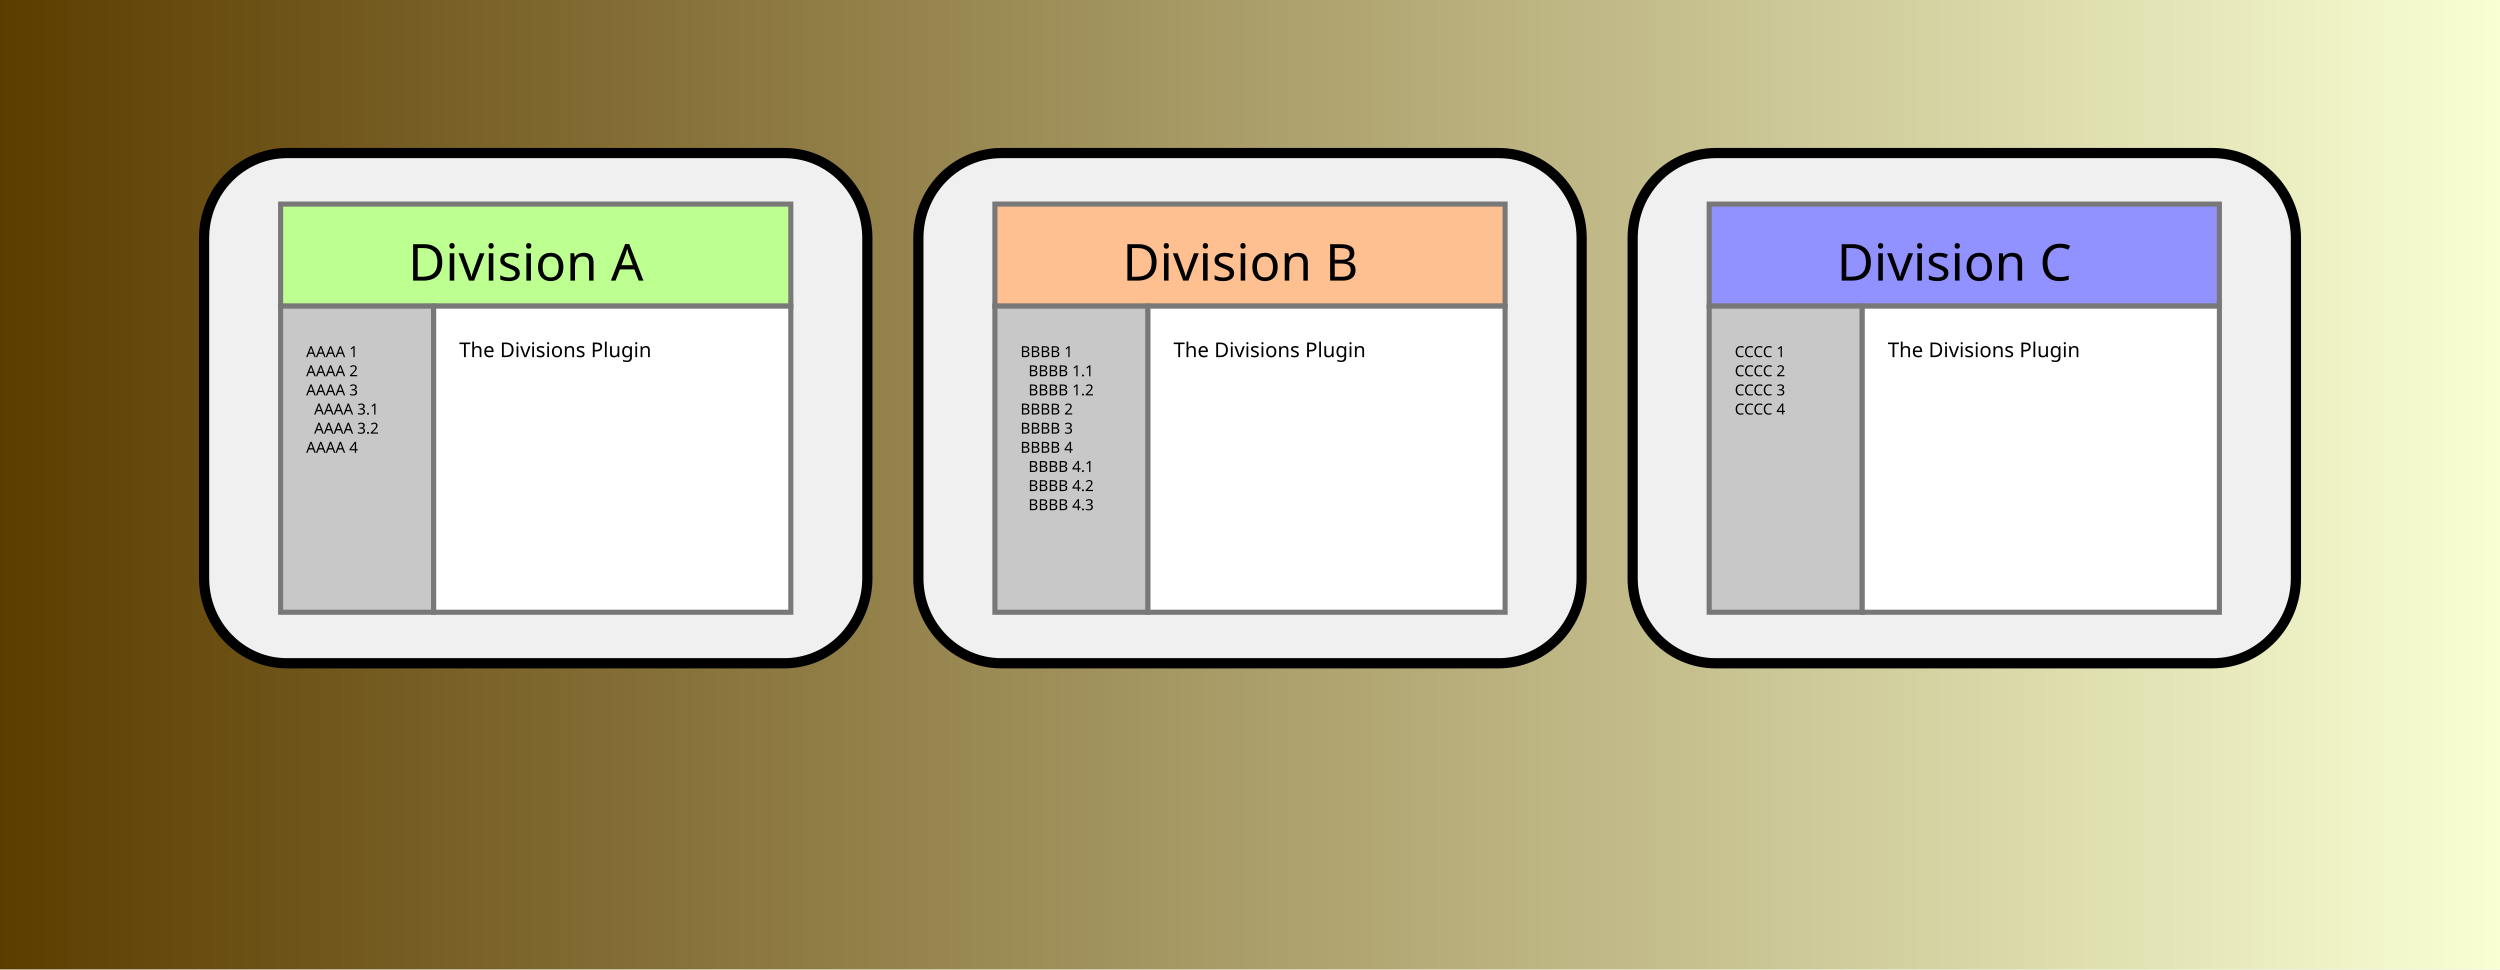
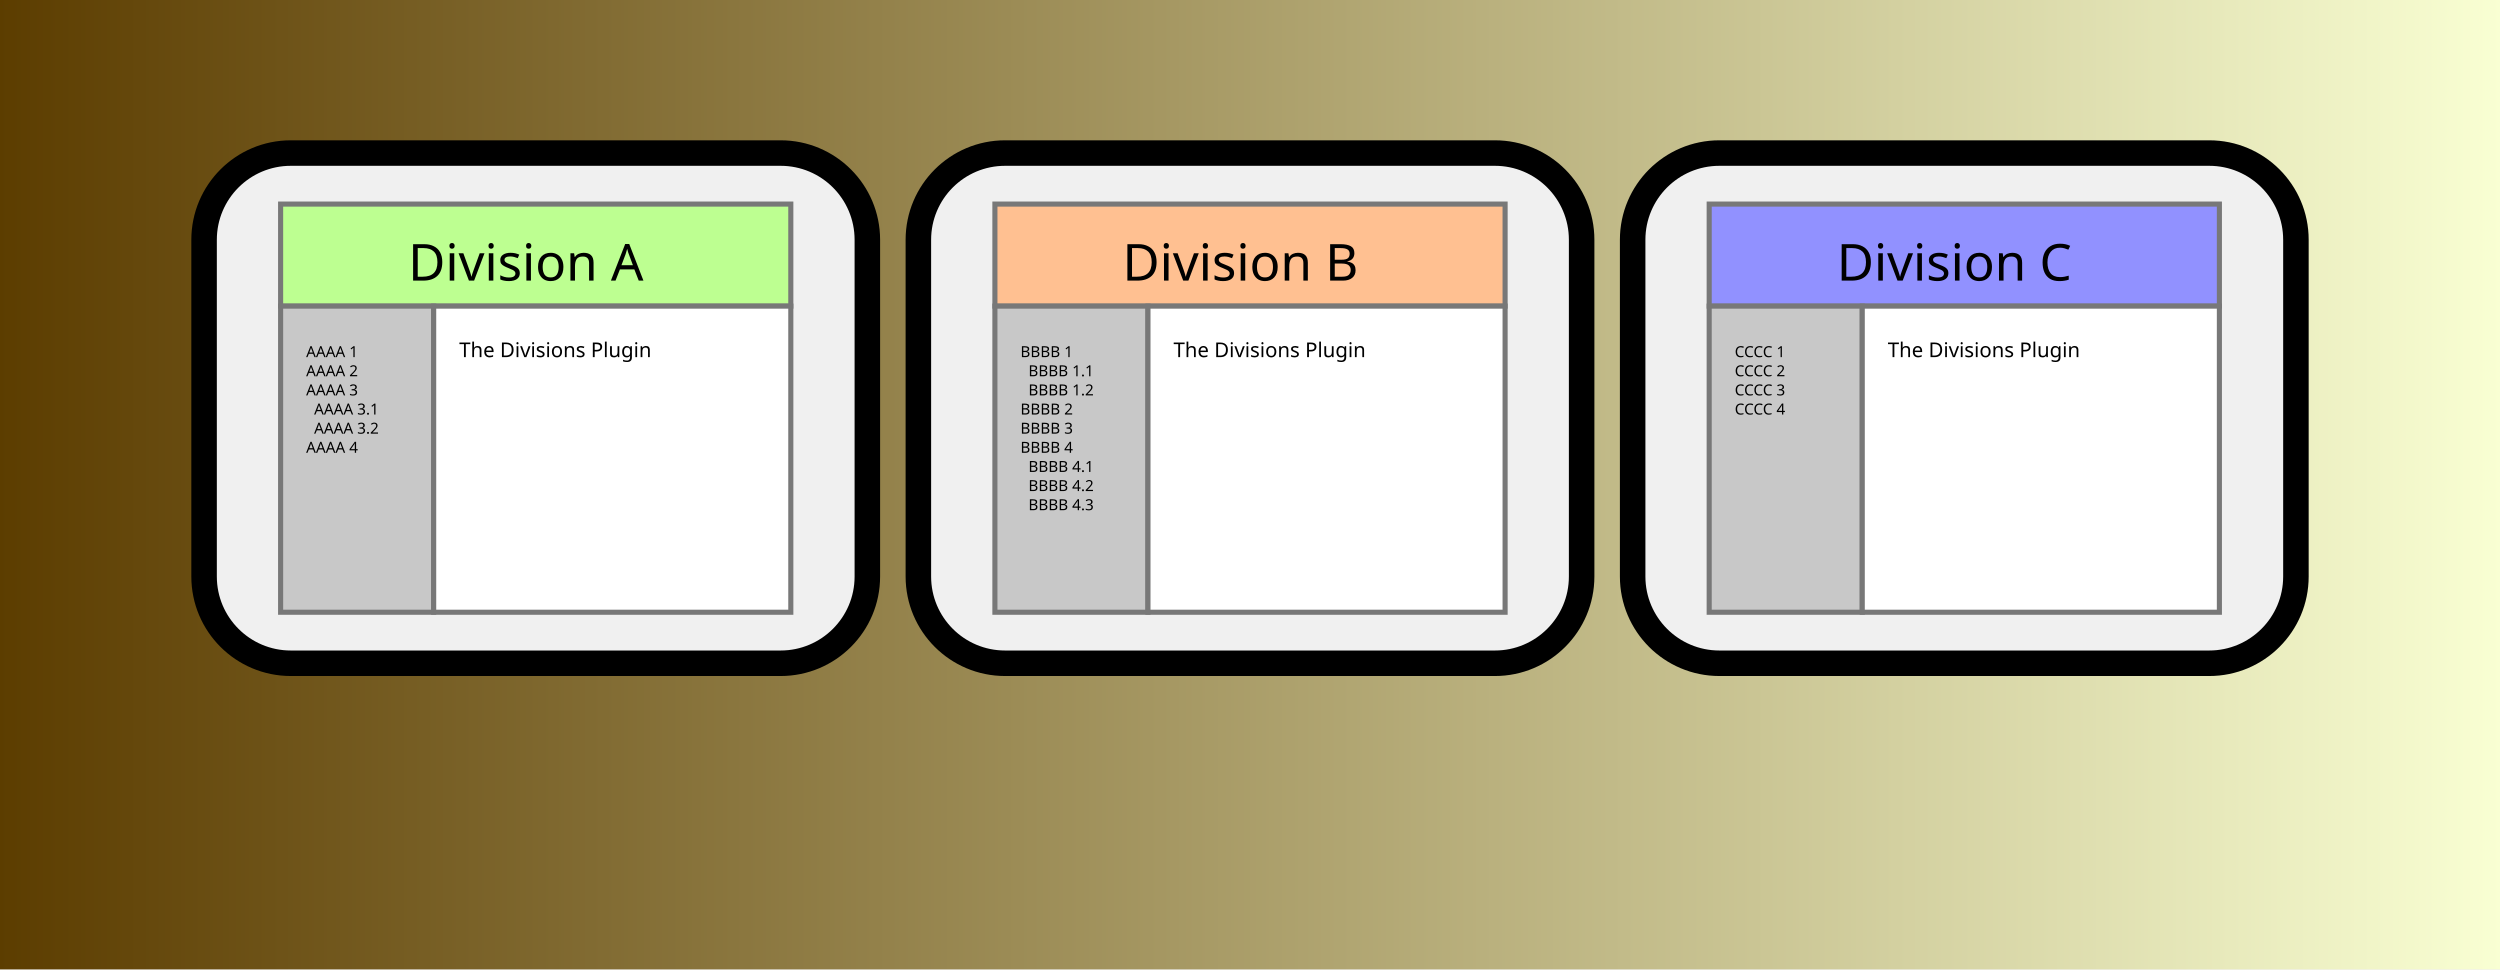
<svg xmlns="http://www.w3.org/2000/svg" xmlns:xlink="http://www.w3.org/1999/xlink" width="490" height="190" id="svg2" version="1.1">
  <defs id="defs4">
    <linearGradient id="linearGradient4388">
      <stop style="stop-color:#5c3d00;stop-opacity:1;" offset="0" id="stop4390" />
      <stop style="stop-color:#f9ffd3;stop-opacity:1;" offset="1" id="stop4392" />
    </linearGradient>
    <linearGradient xlink:href="#linearGradient4388" id="linearGradient4394" x1="9.477" y1="-107.362" x2="500.523" y2="-107.362" gradientUnits="userSpaceOnUse" />
  </defs>
  <g id="layer1" transform="translate(-10,-12.36218)">
    <rect style="fill:url(#linearGradient4394);fill-opacity:1;stroke:none" id="rect4376" width="490" height="190" x="10" y="-202.362" transform="scale(1,-1)" />
    <text xml:space="preserve" style="font-size:40px;font-style:normal;font-weight:normal;line-height:125%;letter-spacing:0px;word-spacing:0px;fill:#000000;fill-opacity:1;stroke:none;font-family:Sans" x="16.704" y="67.513" id="text3786">
      <tspan x="16.704" y="67.513" id="tspan3804" style="font-size:2px;font-style:normal;font-variant:normal;font-weight:normal;font-stretch:normal;text-align:start;line-height:125%;writing-mode:lr-tb;text-anchor:start;font-family:Sans;-inkscape-font-specification:Sans" />
    </text>
    <flowRoot xml:space="preserve" id="flowRoot3814" style="font-size:40px;font-style:normal;font-weight:normal;line-height:125%;letter-spacing:0px;word-spacing:0px;fill:#000000;fill-opacity:1;stroke:none;font-family:Sans">
      <flowRegion id="flowRegion3816">
        <rect id="rect3818" width="60.371" height="63.98" x="753.647" y="-28.073" />
      </flowRegion>
      <flowPara id="flowPara3820" />
    </flowRoot>
    <flowRoot xml:space="preserve" id="flowRoot3822" style="font-size:40px;font-style:normal;font-weight:normal;line-height:125%;letter-spacing:0px;word-spacing:0px;fill:#000000;fill-opacity:1;stroke:none;font-family:Sans">
      <flowRegion id="flowRegion3824">
        <rect id="rect3826" width="60.371" height="54.465" x="186.361" y="8.674" />
      </flowRegion>
      <flowPara id="flowPara3828">Lorem ipsum dolor sit amet, consectetur adipiscing elit. Sed facilisis turpis lorem, iaculis cursus elit suscipit nec. Pellentesque vehicula et ipsum at fringilla. Morbi sodales ultrices neque id tempor. Integer pellentesque urna ut nunc consequat vestibulum. Nulla est augue, bibendum vel eros a, bibendum lacinia nisl. Nunc vehicula laoreet aliquam. Class aptent taciti sociosqu ad litora torquent per conubia nostra, per inceptos himenaeos. Fusce et quam eget velit laoreet egestas sit amet quis est. Nunc dui mauris, tincidunt sed tincidunt in, malesuada eget eros. Sed suscipit, massa et bibendum pretium, nunc nibh fringilla lectus, ut lobortis dolor nisi vitae lectus. Proin fringilla iaculis hendrerit.Etiam suscipit ipsum velit, nec pharetra diam tempor a. Curabitur nulla ligula, venenatis sed arcu ac, ornare bibendum turpis. Phasellus at elementum magna. Quisque pulvinar est at enim feugiat posuere. Quisque tincidunt leo at nisl porta, sit amet elementum magna consectetur. Pellentesque scelerisque eget orci at sagittis. Quisque nunc nulla, fringilla non fermentum et, tempus nec mi. Proin sollicitudin pharetra sem congue interdum. Donec dignissim porta mi, ac accumsan sapien semper sodales. Phasellus eget turpis suscipit, molestie mi vel, gravida lectus. Sed sed nulla sed mauris laoreet feugiat. Suspendisse potenti. Praesent tortor enim, porta in eros eget, commodo condimentum nunc. Vestibulum luctus, odio ut scelerisque volutpat, leo justo imperdiet purus, tristique ultricies dui lacus et erat. Nunc euismod varius massa, id porta velit gravida at.Nulla vehicula mollis vestibulum. Etiam luctus massa tortor, eu mollis ante pretium sit amet. Mauris consequat turpis quis est malesuada pharetra. Donec posuere ullamcorper ipsum eu mollis. Quisque accumsan nisl non consequat sodales. Aliquam dapibus tempor felis id fringilla. Curabitur eu ullamcorper turpis, eget sodales tortor. Ut mattis, libero auctor rhoncus lacinia, sapien nisl pharetra nibh, nec semper justo diam vitae sem. In massa magna, sagittis id porttitor at, tempor a lorem. Proin aliquam ante mauris, ut adipiscing nisl vulputate vitae. Nullam euismod scelerisque malesuada. Pellentesque ultricies quis tellus ac interdum. Mauris ultricies aliquam ante, nec dignissim nisi viverra ut. Aenean molestie vel sapien eu dignissim. Morbi interdum lacus et bibendum consectetur. Pellentesque vel convallis orci.Vestibulum tempor nunc non scelerisque viverra. Sed tincidunt dapibus velit in iaculis. Vivamus porta vulputate turpis ut dignissim. Proin venenatis quam at tortor pretium, sit amet rutrum enim euismod. Integer mattis mauris porta urna mattis commodo. Nam erat lectus, vestibulum in felis ac, mattis fringilla metus. Curabitur in tellus et lorem tincidunt scelerisque. Nullam scelerisque dolor non tortor posuere, id lobortis massa tincidunt. Vestibulum vel elementum diam. Donec laoreet et neque id venenatis.Donec nec pharetra lacus. Nulla sit amet metus sit amet metus tincidunt sodales. Mauris velit magna, tempus auctor nunc eu, viverra pulvinar quam. Nulla quis ligula fringilla, bibendum dolor et, blandit felis. Vestibulum laoreet risus dui, quis auctor felis aliquam sed. Integer placerat augue in venenatis tincidunt. Donec velit sem, iaculis eu auctor id, gravida non diam. Praesent massa orci, eleifend iaculis tortor ut, dictum pellentesque lorem. Fusce facilisis accumsan eros, ut porta erat congue ut. Aliquam erat volutpat. Nunc hendrerit ligula sit amet arcu dictum aliquam. Etiam porta est elit, vel rutrum lacus varius eget. Nulla sit amet euismod erat. Suspendisse justo enim, ullamcorper a turpis vitae, euismod sollicitudin mauris. Aenean convallis justo eget congue pharetra.</flowPara>
      <flowPara id="flowPara3830" />
      <flowPara id="flowPara3832" />
      <flowPara id="flowPara3834" />
      <flowPara id="flowPara3836" />
      <flowPara id="flowPara3838" />
      <flowPara id="flowPara3840" />
      <flowPara id="flowPara3842" />
      <flowPara id="flowPara3844" />
    </flowRoot>
    <flowRoot xml:space="preserve" id="flowRoot3890" style="font-size:40px;font-style:normal;font-weight:normal;line-height:125%;letter-spacing:0px;word-spacing:0px;fill:#000000;fill-opacity:1;stroke:none;font-family:Sans">
      <flowRegion id="flowRegion3892">
        <rect id="rect3894" width="62.011" height="72.838" x="194.236" y="11.955" />
      </flowRegion>
      <flowPara id="flowPara3896">Lorem ipsum dolor sit amet, consectetur adipiscing elit. Sed facilisis turpis lorem, iaculis cursus elit suscipit nec. Pellentesque vehicula et ipsum at fringilla. Morbi sodales ultrices neque id tempor. Integer pellentesque urna ut nunc consequat vestibulum. Nulla est augue, bibendum vel eros a, bibendum lacinia nisl. Nunc vehicula laoreet aliquam. Class aptent taciti sociosqu ad litora torquent per conubia nostra, per inceptos himenaeos. Fusce et quam eget velit laoreet egestas sit amet quis est. Nunc dui mauris, tincidunt sed tincidunt in, malesuada eget eros. Sed suscipit, massa et bibendum pretium, nunc nibh fringilla lectus, ut lobortis dolor nisi vitae lectus. Proin fringilla iaculis hendrerit.Etiam suscipit ipsum velit, nec pharetra diam tempor a. Curabitur nulla ligula, venenatis sed arcu ac, ornare bibendum turpis. Phasellus at elementum magna. Quisque pulvinar est at enim feugiat posuere. Quisque tincidunt leo at nisl porta, sit amet elementum magna consectetur. Pellentesque scelerisque eget orci at sagittis. Quisque nunc nulla, fringilla non fermentum et, tempus nec mi. Proin sollicitudin pharetra sem congue interdum. Donec dignissim porta mi, ac accumsan sapien semper sodales. Phasellus eget turpis suscipit, molestie mi vel, gravida lectus. Sed sed nulla sed mauris laoreet feugiat. Suspendisse potenti. Praesent tortor enim, porta in eros eget, commodo condimentum nunc. Vestibulum luctus, odio ut scelerisque volutpat, leo justo imperdiet purus, tristique ultricies dui lacus et erat. Nunc euismod varius massa, id porta velit gravida at.Nulla vehicula mollis vestibulum. Etiam luctus massa tortor, eu mollis ante pretium sit amet. Mauris consequat turpis quis est malesuada pharetra. Donec posuere ullamcorper ipsum eu mollis. Quisque accumsan nisl non consequat sodales. Aliquam dapibus tempor felis id fringilla. Curabitur eu ullamcorper turpis, eget sodales tortor. Ut mattis, libero auctor rhoncus lacinia, sapien nisl pharetra nibh, nec semper justo diam vitae sem. In massa magna, sagittis id porttitor at, tempor a lorem. Proin aliquam ante mauris, ut adipiscing nisl vulputate vitae. Nullam euismod scelerisque malesuada. Pellentesque ultricies quis tellus ac interdum. Mauris ultricies aliquam ante, nec dignissim nisi viverra ut. Aenean molestie vel sapien eu dignissim. Morbi interdum lacus et bibendum consectetur. Pellentesque vel convallis orci.Vestibulum tempor nunc non scelerisque viverra. Sed tincidunt dapibus velit in iaculis. Vivamus porta vulputate turpis ut dignissim. Proin venenatis quam at tortor pretium, sit amet rutrum enim euismod. Integer mattis mauris porta urna mattis commodo. Nam erat lectus, vestibulum in felis ac, mattis fringilla metus. Curabitur in tellus et lorem tincidunt scelerisque. Nullam scelerisque dolor non tortor posuere, id lobortis massa tincidunt. Vestibulum vel elementum diam. Donec laoreet et neque id venenatis.Donec nec pharetra lacus. Nulla sit amet metus sit amet metus tincidunt sodales. Mauris velit magna, tempus auctor nunc eu, viverra pulvinar quam. Nulla quis ligula fringilla, bibendum dolor et, blandit felis. Vestibulum laoreet risus dui, quis auctor felis aliquam sed. Integer placerat augue in venenatis tincidunt. Donec velit sem, iaculis eu auctor id, gravida non diam. Praesent massa orci, eleifend iaculis tortor ut, dictum pellentesque lorem. Fusce facilisis accumsan eros, ut porta erat congue ut. Aliquam erat volutpat. Nunc hendrerit ligula sit amet arcu dictum aliquam. Etiam porta est elit, vel rutrum lacus varius eget. Nulla sit amet euismod erat. Suspendisse justo enim, ullamcorper a turpis vitae, euismod sollicitudin mauris. Aenean convallis justo eget congue pharetra.</flowPara>
      <flowPara id="flowPara3898" />
      <flowPara id="flowPara3900" />
      <flowPara id="flowPara3902" />
      <flowPara id="flowPara3904" />
      <flowPara id="flowPara3906" />
      <flowPara id="flowPara3908" />
      <flowPara id="flowPara3910" />
      <flowPara id="flowPara3912" />
    </flowRoot>
    <flowRoot xml:space="preserve" id="flowRoot3914" style="font-size:2px;font-style:normal;font-variant:normal;font-weight:normal;font-stretch:normal;text-align:start;line-height:125%;letter-spacing:0px;word-spacing:0px;writing-mode:lr-tb;text-anchor:start;fill:#000000;fill-opacity:1;stroke:none;font-family:Sans;-inkscape-font-specification:Sans">
      <flowRegion id="flowRegion3916">
        <rect id="rect3918" width="82.025" height="77.104" x="197.189" y="26.719" style="font-size:2px;font-style:normal;font-variant:normal;font-weight:normal;font-stretch:normal;text-align:start;line-height:125%;writing-mode:lr-tb;text-anchor:start;font-family:Sans;-inkscape-font-specification:Sans" />
      </flowRegion>
      <flowPara id="flowPara3936" />
    </flowRoot>
    <g id="g4046">
-       <rect ry="16.667" rx="16.25" y="42.362" x="50" height="100" width="130" id="rect2987" style="fill:#f0f0f0;fill-opacity:1;stroke:#000000;stroke-width:2;stroke-miterlimit:4;stroke-opacity:1;stroke-dasharray:none" />
+       <rect ry="17" rx="17" y="42.362" x="50" height="100" width="130" id="rect2987" style="fill:#f0f0f0;fill-opacity:1;stroke:#000000;stroke-width:5;stroke-miterlimit:4;stroke-opacity:1;stroke-dasharray:none" />
      <rect y="52.362" x="65" height="20" width="100" id="rect3757" style="fill:#bdff91;fill-opacity:1;stroke:#787878;stroke-width:1;stroke-miterlimit:4;stroke-opacity:1;stroke-dasharray:none" />
      <rect y="72.362" x="65" height="60" width="30" id="rect3759" style="fill:#c8c8c8;fill-opacity:1;stroke:#787878;stroke-width:1;stroke-miterlimit:4;stroke-opacity:1;stroke-dasharray:none" />
      <rect y="72.362" x="95" height="60" width="70" id="rect3761" style="fill:#ffffff;fill-opacity:1;stroke:#787878;stroke-width:1;stroke-miterlimit:4;stroke-opacity:1;stroke-dasharray:none" />
      <text id="text3782" y="82.362" x="100" style="font-size:40px;font-style:normal;font-weight:normal;line-height:125%;letter-spacing:0px;word-spacing:0px;fill:#000000;fill-opacity:1;stroke:none;font-family:Sans" xml:space="preserve">
        <tspan style="font-size:4px;font-style:normal;font-variant:normal;font-weight:normal;font-stretch:normal;text-align:start;line-height:125%;writing-mode:lr-tb;text-anchor:start;font-family:Sans;-inkscape-font-specification:Sans" y="82.362" x="100" id="tspan3784">The Divisions Plugin</tspan>
      </text>
      <flowRoot transform="translate(-92.59375,62.58743)" style="font-size:2px;font-style:normal;font-variant:normal;font-weight:normal;font-stretch:normal;text-align:start;line-height:125%;letter-spacing:0px;word-spacing:0px;writing-mode:lr-tb;text-anchor:start;fill:#000000;fill-opacity:1;stroke:none;font-family:Sans;-inkscape-font-specification:Sans" id="flowRoot3982" xml:space="preserve">
        <flowRegion id="flowRegion3984">
          <rect style="font-size:2px;font-style:normal;font-variant:normal;font-weight:normal;font-stretch:normal;text-align:start;line-height:125%;writing-mode:lr-tb;text-anchor:start;font-family:Sans;-inkscape-font-specification:Sans" y="22.782" x="192.595" height="41.993" width="59.999" id="rect3986" />
        </flowRegion>
        <flowPara id="flowPara4012">Lorem ipsum dolor sit amet, consectetur adipiscing elit. Maecenas porttitor ultricies urna eu mattis. In non ipsum ac massa hendrerit tempor at sed libero. Aenean et purus nulla. Donec sagittis mauris enim, sit amet ornare velit rutrum sed. Fusce at vehicula lorem. Proin ac dignissim elit. Duis odio lectus, tempus vel justo eget, rutrum malesuada magna.</flowPara>
        <flowPara id="flowPara4014" />
        <flowPara id="flowPara4016">Nullam vitae pellentesque risus. Etiam porttitor dui urna, et tincidunt sapien congue ut. Integer suscipit mauris eu risus eleifend mollis. Ut porta, velit eu aliquam lobortis, lacus dolor porttitor lectus, et ultrices arcu mauris ut metus. Donec sagittis odio ut mauris tempus bibendum. Aenean ac sem sed est tempor euismod vitae sit amet metus. Ut eu massa at ante auctor pharetra. Lorem ipsum dolor sit amet, consectetur adipiscing elit. Sed laoreet nisi est, et blandit metus porttitor ut. Vestibulum sed arcu malesuada, fermentum mi eget, volutpat ante.</flowPara>
        <flowPara id="flowPara4018" />
        <flowPara id="flowPara4020">Phasellus pulvinar ante lorem. Fusce et odio tempor, luctus massa nec, semper lectus. Donec pharetra lorem libero, sit amet accumsan orci sollicitudin ac. Phasellus neque ligula, lobortis gravida elementum vitae, aliquam vel est. Curabitur in dolor ac arcu cursus iaculis. Nam quis eleifend purus. Suspendisse potenti.</flowPara>
      </flowRoot>
      <text id="text4022" y="67.362" x="90" style="font-size:40px;font-style:normal;font-weight:normal;line-height:125%;letter-spacing:0px;word-spacing:0px;fill:#000000;fill-opacity:1;stroke:none;font-family:Sans" xml:space="preserve">
        <tspan style="font-size:10px;font-style:normal;font-variant:normal;font-weight:normal;font-stretch:normal;text-align:start;line-height:125%;writing-mode:lr-tb;text-anchor:start;font-family:Sans;-inkscape-font-specification:Sans" y="67.362" x="90" id="tspan4024">Division A</tspan>
      </text>
      <text id="text4028" y="82.362" x="70" style="font-size:40px;font-style:normal;font-weight:normal;line-height:125%;letter-spacing:0px;word-spacing:0px;fill:#000000;fill-opacity:1;stroke:none;font-family:Sans" xml:space="preserve">
        <tspan id="tspan4032" style="font-size:3px;font-style:normal;font-variant:normal;font-weight:normal;font-stretch:normal;text-align:start;line-height:125%;writing-mode:lr-tb;text-anchor:start;font-family:Sans;-inkscape-font-specification:Sans" y="82.362" x="70">AAAA 1</tspan>
        <tspan id="tspan4036" style="font-size:3px;font-style:normal;font-variant:normal;font-weight:normal;font-stretch:normal;text-align:start;line-height:125%;writing-mode:lr-tb;text-anchor:start;font-family:Sans;-inkscape-font-specification:Sans" y="86.112" x="70">AAAA 2</tspan>
        <tspan id="tspan4038" style="font-size:3px;font-style:normal;font-variant:normal;font-weight:normal;font-stretch:normal;text-align:start;line-height:125%;writing-mode:lr-tb;text-anchor:start;font-family:Sans;-inkscape-font-specification:Sans" y="89.862" x="70">AAAA 3</tspan>
        <tspan id="tspan4040" style="font-size:3px;font-style:normal;font-variant:normal;font-weight:normal;font-stretch:normal;text-align:start;line-height:125%;writing-mode:lr-tb;text-anchor:start;font-family:Sans;-inkscape-font-specification:Sans" y="93.612" x="70">  AAAA 3.1</tspan>
        <tspan id="tspan4042" style="font-size:3px;font-style:normal;font-variant:normal;font-weight:normal;font-stretch:normal;text-align:start;line-height:125%;writing-mode:lr-tb;text-anchor:start;font-family:Sans;-inkscape-font-specification:Sans" y="97.362" x="70">  AAAA 3.2</tspan>
        <tspan id="tspan4044" style="font-size:3px;font-style:normal;font-variant:normal;font-weight:normal;font-stretch:normal;text-align:start;line-height:125%;writing-mode:lr-tb;text-anchor:start;font-family:Sans;-inkscape-font-specification:Sans" y="101.112" x="70">AAAA 4</tspan>
      </text>
    </g>
    <g id="g4258" transform="translate(140,0)">
-       <rect style="fill:#f0f0f0;fill-opacity:1;stroke:#000000;stroke-width:2;stroke-miterlimit:4;stroke-opacity:1;stroke-dasharray:none" id="rect4260" width="130" height="100" x="50" y="42.362" rx="16.25" ry="16.667" />
+       <rect style="fill:#f0f0f0;fill-opacity:1;stroke:#000000;stroke-width:5;stroke-miterlimit:4;stroke-opacity:1;stroke-dasharray:none" id="rect4260" width="130" height="100" x="50" y="42.362" rx="17" ry="17" />
      <rect style="fill:#ffc091;fill-opacity:1;stroke:#787878;stroke-width:1;stroke-miterlimit:4;stroke-opacity:1;stroke-dasharray:none" id="rect4262" width="100" height="20" x="65" y="52.362" />
      <rect style="fill:#c8c8c8;fill-opacity:1;stroke:#787878;stroke-width:1;stroke-miterlimit:4;stroke-opacity:1;stroke-dasharray:none" id="rect4264" width="30" height="60" x="65" y="72.362" />
      <rect style="fill:#ffffff;fill-opacity:1;stroke:#787878;stroke-width:1;stroke-miterlimit:4;stroke-opacity:1;stroke-dasharray:none" id="rect4266" width="70" height="60" x="95" y="72.362" />
      <text xml:space="preserve" style="font-size:40px;font-style:normal;font-weight:normal;line-height:125%;letter-spacing:0px;word-spacing:0px;fill:#000000;fill-opacity:1;stroke:none;font-family:Sans" x="100" y="82.362" id="text4268">
        <tspan id="tspan4270" x="100" y="82.362" style="font-size:4px;font-style:normal;font-variant:normal;font-weight:normal;font-stretch:normal;text-align:start;line-height:125%;writing-mode:lr-tb;text-anchor:start;font-family:Sans;-inkscape-font-specification:Sans">The Divisions Plugin</tspan>
      </text>
      <flowRoot xml:space="preserve" id="flowRoot4272" style="font-size:2px;font-style:normal;font-variant:normal;font-weight:normal;font-stretch:normal;text-align:start;line-height:125%;letter-spacing:0px;word-spacing:0px;writing-mode:lr-tb;text-anchor:start;fill:#000000;fill-opacity:1;stroke:none;font-family:Sans;-inkscape-font-specification:Sans" transform="translate(-92.59375,62.58743)">
        <flowRegion id="flowRegion4274">
          <rect id="rect4276" width="59.999" height="41.993" x="192.595" y="22.782" style="font-size:2px;font-style:normal;font-variant:normal;font-weight:normal;font-stretch:normal;text-align:start;line-height:125%;writing-mode:lr-tb;text-anchor:start;font-family:Sans;-inkscape-font-specification:Sans" />
        </flowRegion>
        <flowPara id="flowPara4278">Lorem ipsum dolor sit amet, consectetur adipiscing elit. Maecenas porttitor ultricies urna eu mattis. In non ipsum ac massa hendrerit tempor at sed libero. Aenean et purus nulla. Donec sagittis mauris enim, sit amet ornare velit rutrum sed. Fusce at vehicula lorem. Proin ac dignissim elit. Duis odio lectus, tempus vel justo eget, rutrum malesuada magna.</flowPara>
        <flowPara id="flowPara4280" />
        <flowPara id="flowPara4282">Nullam vitae pellentesque risus. Etiam porttitor dui urna, et tincidunt sapien congue ut. Integer suscipit mauris eu risus eleifend mollis. Ut porta, velit eu aliquam lobortis, lacus dolor porttitor lectus, et ultrices arcu mauris ut metus. Donec sagittis odio ut mauris tempus bibendum. Aenean ac sem sed est tempor euismod vitae sit amet metus. Ut eu massa at ante auctor pharetra. Lorem ipsum dolor sit amet, consectetur adipiscing elit. Sed laoreet nisi est, et blandit metus porttitor ut. Vestibulum sed arcu malesuada, fermentum mi eget, volutpat ante.</flowPara>
        <flowPara id="flowPara4284" />
        <flowPara id="flowPara4286">Phasellus pulvinar ante lorem. Fusce et odio tempor, luctus massa nec, semper lectus. Donec pharetra lorem libero, sit amet accumsan orci sollicitudin ac. Phasellus neque ligula, lobortis gravida elementum vitae, aliquam vel est. Curabitur in dolor ac arcu cursus iaculis. Nam quis eleifend purus. Suspendisse potenti.</flowPara>
      </flowRoot>
      <text xml:space="preserve" style="font-size:40px;font-style:normal;font-weight:normal;line-height:125%;letter-spacing:0px;word-spacing:0px;fill:#000000;fill-opacity:1;stroke:none;font-family:Sans" x="90" y="67.362" id="text4288">
        <tspan id="tspan4290" x="90" y="67.362" style="font-size:10px;font-style:normal;font-variant:normal;font-weight:normal;font-stretch:normal;text-align:start;line-height:125%;writing-mode:lr-tb;text-anchor:start;font-family:Sans;-inkscape-font-specification:Sans">Division B</tspan>
      </text>
      <text xml:space="preserve" style="font-size:40px;font-style:normal;font-weight:normal;line-height:125%;letter-spacing:0px;word-spacing:0px;fill:#000000;fill-opacity:1;stroke:none;font-family:Sans" x="70" y="82.362" id="text4292">
        <tspan x="70" y="82.362" style="font-size:3px;font-style:normal;font-variant:normal;font-weight:normal;font-stretch:normal;text-align:start;line-height:125%;writing-mode:lr-tb;text-anchor:start;font-family:Sans;-inkscape-font-specification:Sans" id="tspan4294">BBBB 1</tspan>
        <tspan x="70" y="86.112" style="font-size:3px;font-style:normal;font-variant:normal;font-weight:normal;font-stretch:normal;text-align:start;line-height:125%;writing-mode:lr-tb;text-anchor:start;font-family:Sans;-inkscape-font-specification:Sans" id="tspan4354">  BBBB 1.1</tspan>
        <tspan x="70" y="89.862" style="font-size:3px;font-style:normal;font-variant:normal;font-weight:normal;font-stretch:normal;text-align:start;line-height:125%;writing-mode:lr-tb;text-anchor:start;font-family:Sans;-inkscape-font-specification:Sans" id="tspan4356">  BBBB 1.2</tspan>
        <tspan x="70" y="93.612" style="font-size:3px;font-style:normal;font-variant:normal;font-weight:normal;font-stretch:normal;text-align:start;line-height:125%;writing-mode:lr-tb;text-anchor:start;font-family:Sans;-inkscape-font-specification:Sans" id="tspan4296">BBBB 2</tspan>
        <tspan x="70" y="97.362" style="font-size:3px;font-style:normal;font-variant:normal;font-weight:normal;font-stretch:normal;text-align:start;line-height:125%;writing-mode:lr-tb;text-anchor:start;font-family:Sans;-inkscape-font-specification:Sans" id="tspan4298">BBBB 3</tspan>
        <tspan x="70" y="101.112" style="font-size:3px;font-style:normal;font-variant:normal;font-weight:normal;font-stretch:normal;text-align:start;line-height:125%;writing-mode:lr-tb;text-anchor:start;font-family:Sans;-inkscape-font-specification:Sans" id="tspan4304">BBBB 4</tspan>
        <tspan x="70" y="104.862" style="font-size:3px;font-style:normal;font-variant:normal;font-weight:normal;font-stretch:normal;text-align:start;line-height:125%;writing-mode:lr-tb;text-anchor:start;font-family:Sans;-inkscape-font-specification:Sans" id="tspan4363">  BBBB 4.1</tspan>
        <tspan x="70" y="108.612" style="font-size:3px;font-style:normal;font-variant:normal;font-weight:normal;font-stretch:normal;text-align:start;line-height:125%;writing-mode:lr-tb;text-anchor:start;font-family:Sans;-inkscape-font-specification:Sans" id="tspan4365">  BBBB 4.2</tspan>
        <tspan x="70" y="112.362" style="font-size:3px;font-style:normal;font-variant:normal;font-weight:normal;font-stretch:normal;text-align:start;line-height:125%;writing-mode:lr-tb;text-anchor:start;font-family:Sans;-inkscape-font-specification:Sans" id="tspan4367">  BBBB 4.3</tspan>
      </text>
    </g>
    <g transform="translate(280,0)" id="g4306">
-       <rect ry="16.667" rx="16.25" y="42.362" x="50" height="100" width="130" id="rect4308" style="fill:#f0f0f0;fill-opacity:1;stroke:#000000;stroke-width:2;stroke-miterlimit:4;stroke-opacity:1;stroke-dasharray:none" />
+       <rect ry="17" rx="17" y="42.362" x="50" height="100" width="130" id="rect4308" style="fill:#f0f0f0;fill-opacity:1;stroke:#000000;stroke-width:5;stroke-miterlimit:4;stroke-opacity:1;stroke-dasharray:none" />
      <rect y="52.362" x="65" height="20" width="100" id="rect4310" style="fill:#9191ff;fill-opacity:1;stroke:#787878;stroke-width:1;stroke-miterlimit:4;stroke-opacity:1;stroke-dasharray:none" />
      <rect y="72.362" x="65" height="60" width="30" id="rect4312" style="fill:#c8c8c8;fill-opacity:1;stroke:#787878;stroke-width:1;stroke-miterlimit:4;stroke-opacity:1;stroke-dasharray:none" />
      <rect y="72.362" x="95" height="60" width="70" id="rect4314" style="fill:#ffffff;fill-opacity:1;stroke:#787878;stroke-width:1;stroke-miterlimit:4;stroke-opacity:1;stroke-dasharray:none" />
      <text id="text4316" y="82.362" x="100" style="font-size:40px;font-style:normal;font-weight:normal;line-height:125%;letter-spacing:0px;word-spacing:0px;fill:#000000;fill-opacity:1;stroke:none;font-family:Sans" xml:space="preserve">
        <tspan style="font-size:4px;font-style:normal;font-variant:normal;font-weight:normal;font-stretch:normal;text-align:start;line-height:125%;writing-mode:lr-tb;text-anchor:start;font-family:Sans;-inkscape-font-specification:Sans" y="82.362" x="100" id="tspan4318">The Divisions Plugin</tspan>
      </text>
      <flowRoot transform="translate(-92.59375,62.58743)" style="font-size:2px;font-style:normal;font-variant:normal;font-weight:normal;font-stretch:normal;text-align:start;line-height:125%;letter-spacing:0px;word-spacing:0px;writing-mode:lr-tb;text-anchor:start;fill:#000000;fill-opacity:1;stroke:none;font-family:Sans;-inkscape-font-specification:Sans" id="flowRoot4320" xml:space="preserve">
        <flowRegion id="flowRegion4322">
          <rect style="font-size:2px;font-style:normal;font-variant:normal;font-weight:normal;font-stretch:normal;text-align:start;line-height:125%;writing-mode:lr-tb;text-anchor:start;font-family:Sans;-inkscape-font-specification:Sans" y="22.782" x="192.595" height="41.993" width="59.999" id="rect4324" />
        </flowRegion>
        <flowPara id="flowPara4326">Lorem ipsum dolor sit amet, consectetur adipiscing elit. Maecenas porttitor ultricies urna eu mattis. In non ipsum ac massa hendrerit tempor at sed libero. Aenean et purus nulla. Donec sagittis mauris enim, sit amet ornare velit rutrum sed. Fusce at vehicula lorem. Proin ac dignissim elit. Duis odio lectus, tempus vel justo eget, rutrum malesuada magna.</flowPara>
        <flowPara id="flowPara4328" />
        <flowPara id="flowPara4330">Nullam vitae pellentesque risus. Etiam porttitor dui urna, et tincidunt sapien congue ut. Integer suscipit mauris eu risus eleifend mollis. Ut porta, velit eu aliquam lobortis, lacus dolor porttitor lectus, et ultrices arcu mauris ut metus. Donec sagittis odio ut mauris tempus bibendum. Aenean ac sem sed est tempor euismod vitae sit amet metus. Ut eu massa at ante auctor pharetra. Lorem ipsum dolor sit amet, consectetur adipiscing elit. Sed laoreet nisi est, et blandit metus porttitor ut. Vestibulum sed arcu malesuada, fermentum mi eget, volutpat ante.</flowPara>
        <flowPara id="flowPara4332" />
        <flowPara id="flowPara4334">Phasellus pulvinar ante lorem. Fusce et odio tempor, luctus massa nec, semper lectus. Donec pharetra lorem libero, sit amet accumsan orci sollicitudin ac. Phasellus neque ligula, lobortis gravida elementum vitae, aliquam vel est. Curabitur in dolor ac arcu cursus iaculis. Nam quis eleifend purus. Suspendisse potenti.</flowPara>
      </flowRoot>
      <text id="text4336" y="67.362" x="90" style="font-size:40px;font-style:normal;font-weight:normal;line-height:125%;letter-spacing:0px;word-spacing:0px;fill:#000000;fill-opacity:1;stroke:none;font-family:Sans" xml:space="preserve">
        <tspan style="font-size:10px;font-style:normal;font-variant:normal;font-weight:normal;font-stretch:normal;text-align:start;line-height:125%;writing-mode:lr-tb;text-anchor:start;font-family:Sans;-inkscape-font-specification:Sans" y="67.362" x="90" id="tspan4338">Division C</tspan>
      </text>
      <text id="text4340" y="82.362" x="70" style="font-size:40px;font-style:normal;font-weight:normal;line-height:125%;letter-spacing:0px;word-spacing:0px;fill:#000000;fill-opacity:1;stroke:none;font-family:Sans" xml:space="preserve">
        <tspan id="tspan4342" style="font-size:3px;font-style:normal;font-variant:normal;font-weight:normal;font-stretch:normal;text-align:start;line-height:125%;writing-mode:lr-tb;text-anchor:start;font-family:Sans;-inkscape-font-specification:Sans" y="82.362" x="70">CCCC 1</tspan>
        <tspan id="tspan4344" style="font-size:3px;font-style:normal;font-variant:normal;font-weight:normal;font-stretch:normal;text-align:start;line-height:125%;writing-mode:lr-tb;text-anchor:start;font-family:Sans;-inkscape-font-specification:Sans" y="86.112" x="70">CCCC 2</tspan>
        <tspan id="tspan4346" style="font-size:3px;font-style:normal;font-variant:normal;font-weight:normal;font-stretch:normal;text-align:start;line-height:125%;writing-mode:lr-tb;text-anchor:start;font-family:Sans;-inkscape-font-specification:Sans" y="89.862" x="70">CCCC 3</tspan>
        <tspan id="tspan4352" style="font-size:3px;font-style:normal;font-variant:normal;font-weight:normal;font-stretch:normal;text-align:start;line-height:125%;writing-mode:lr-tb;text-anchor:start;font-family:Sans;-inkscape-font-specification:Sans" y="93.612" x="70">CCCC 4 </tspan>
      </text>
    </g>
  </g>
</svg>
